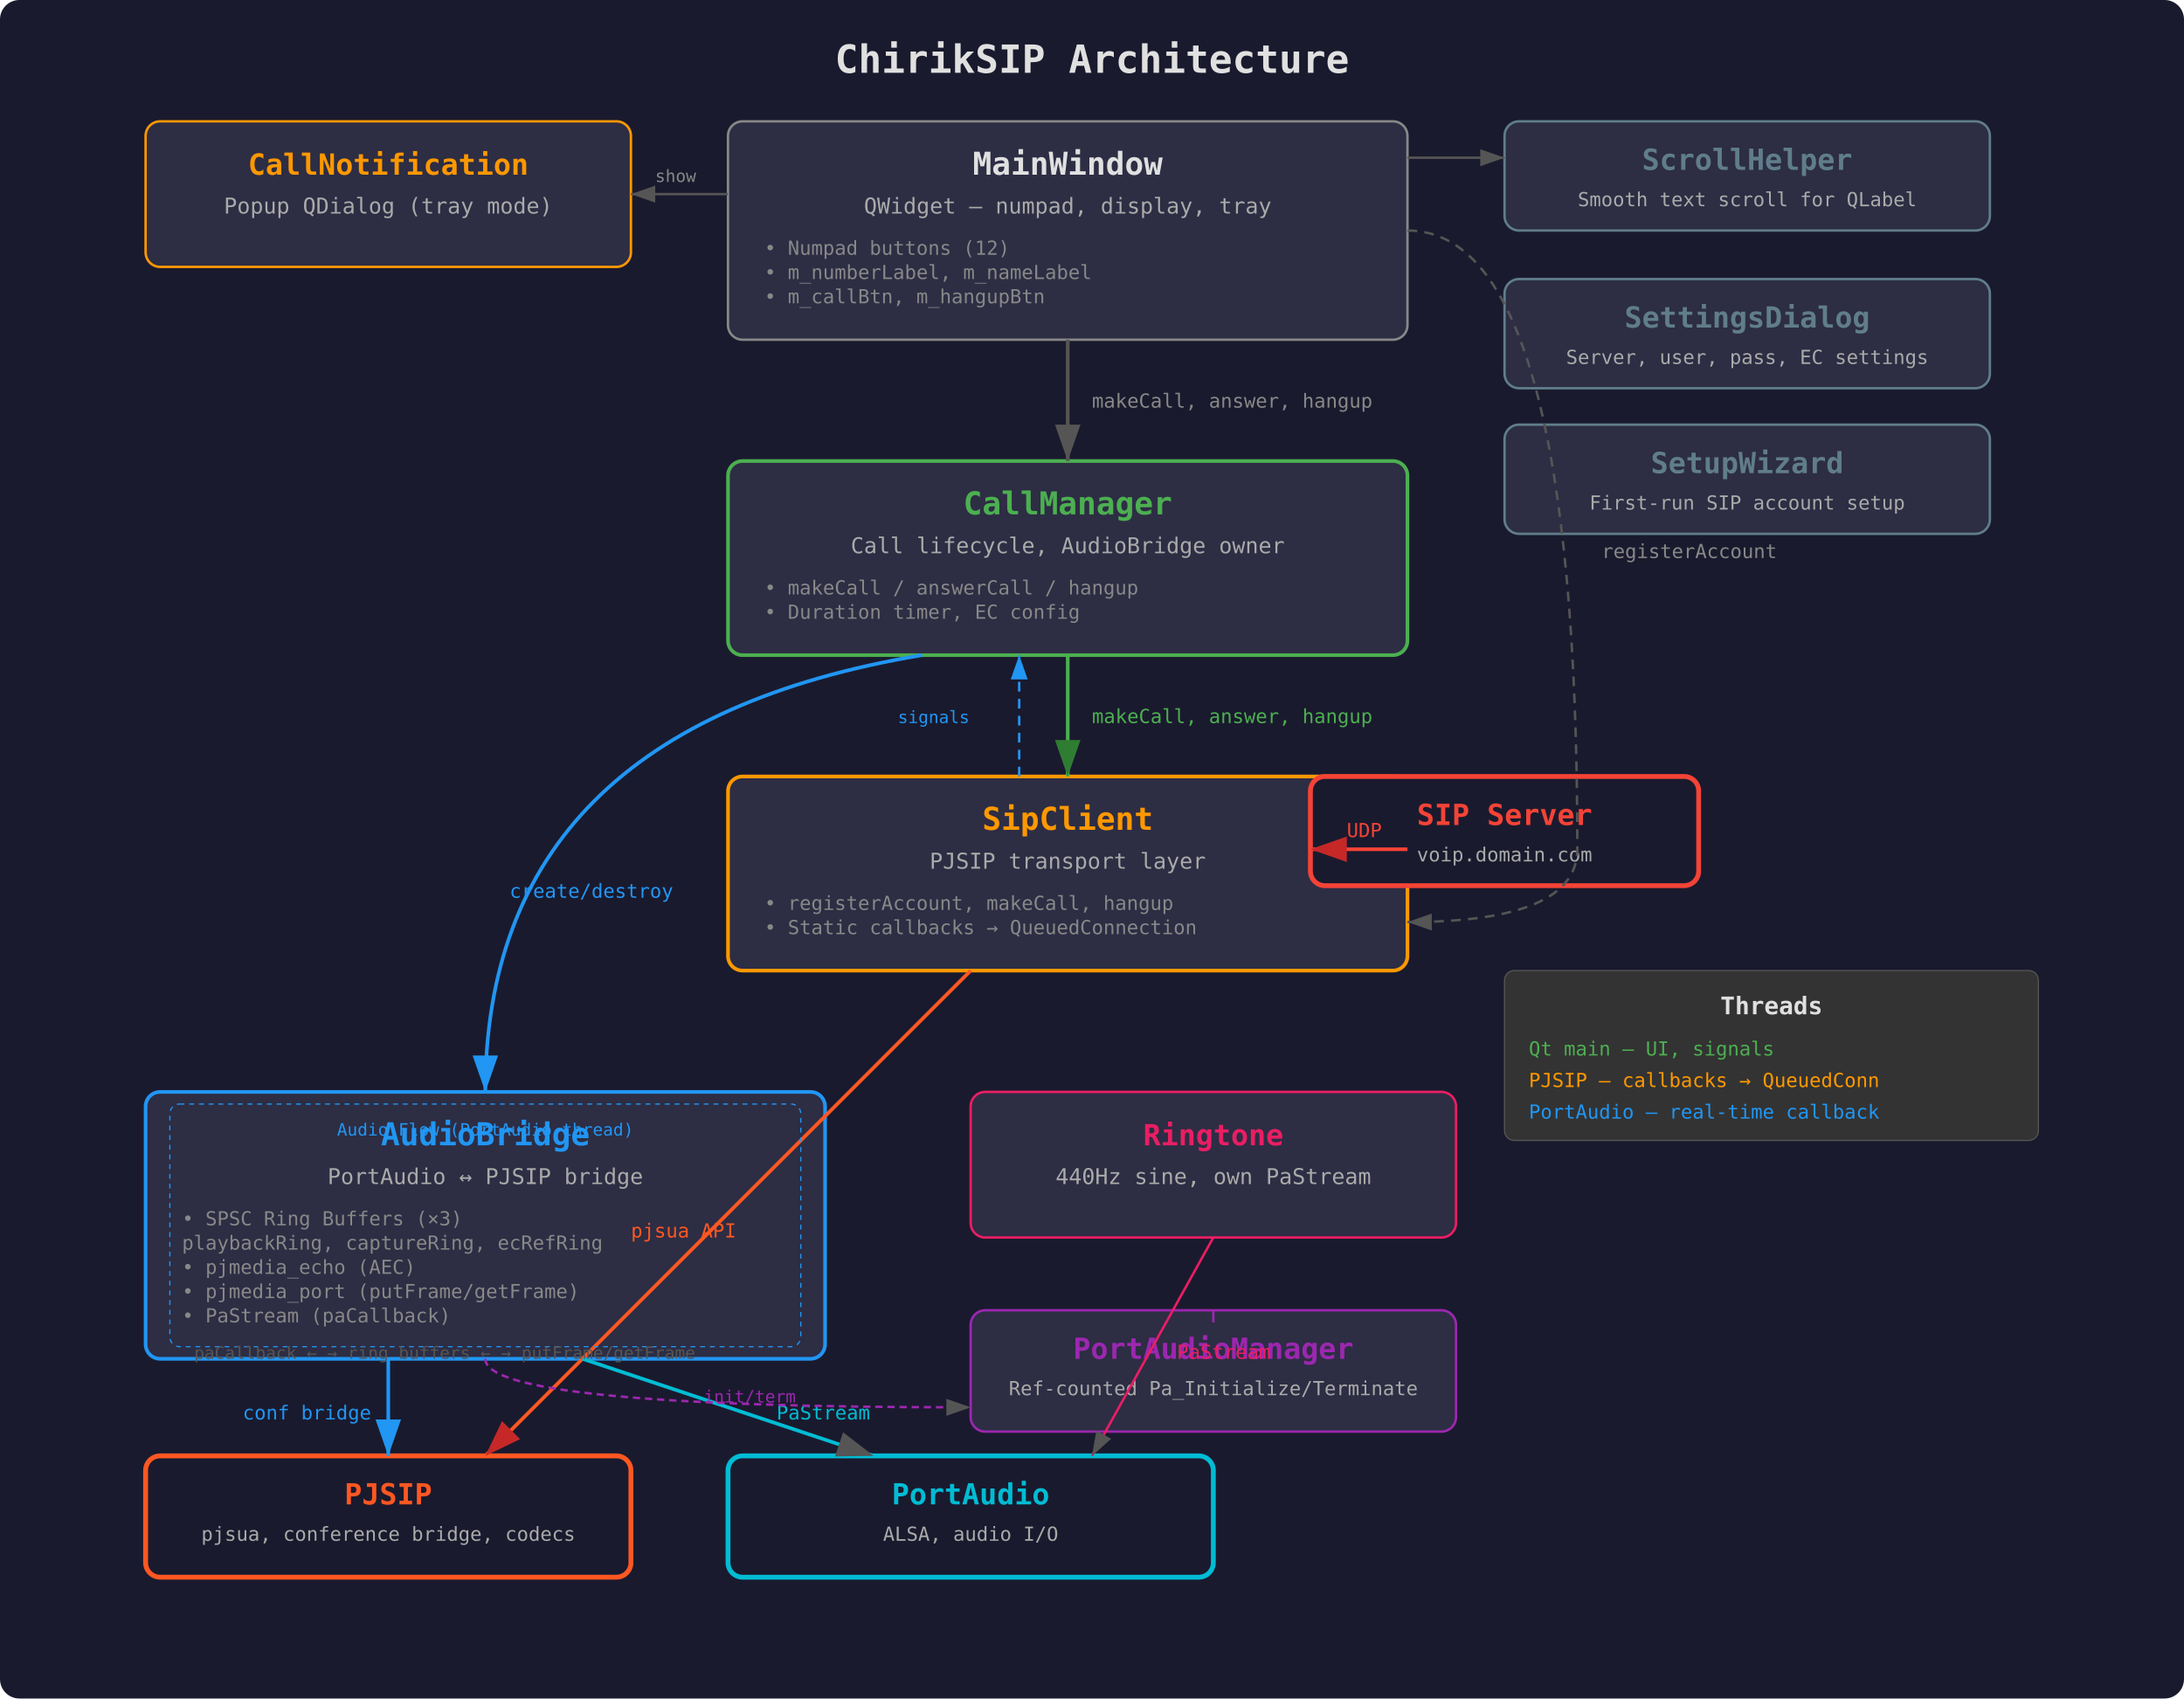
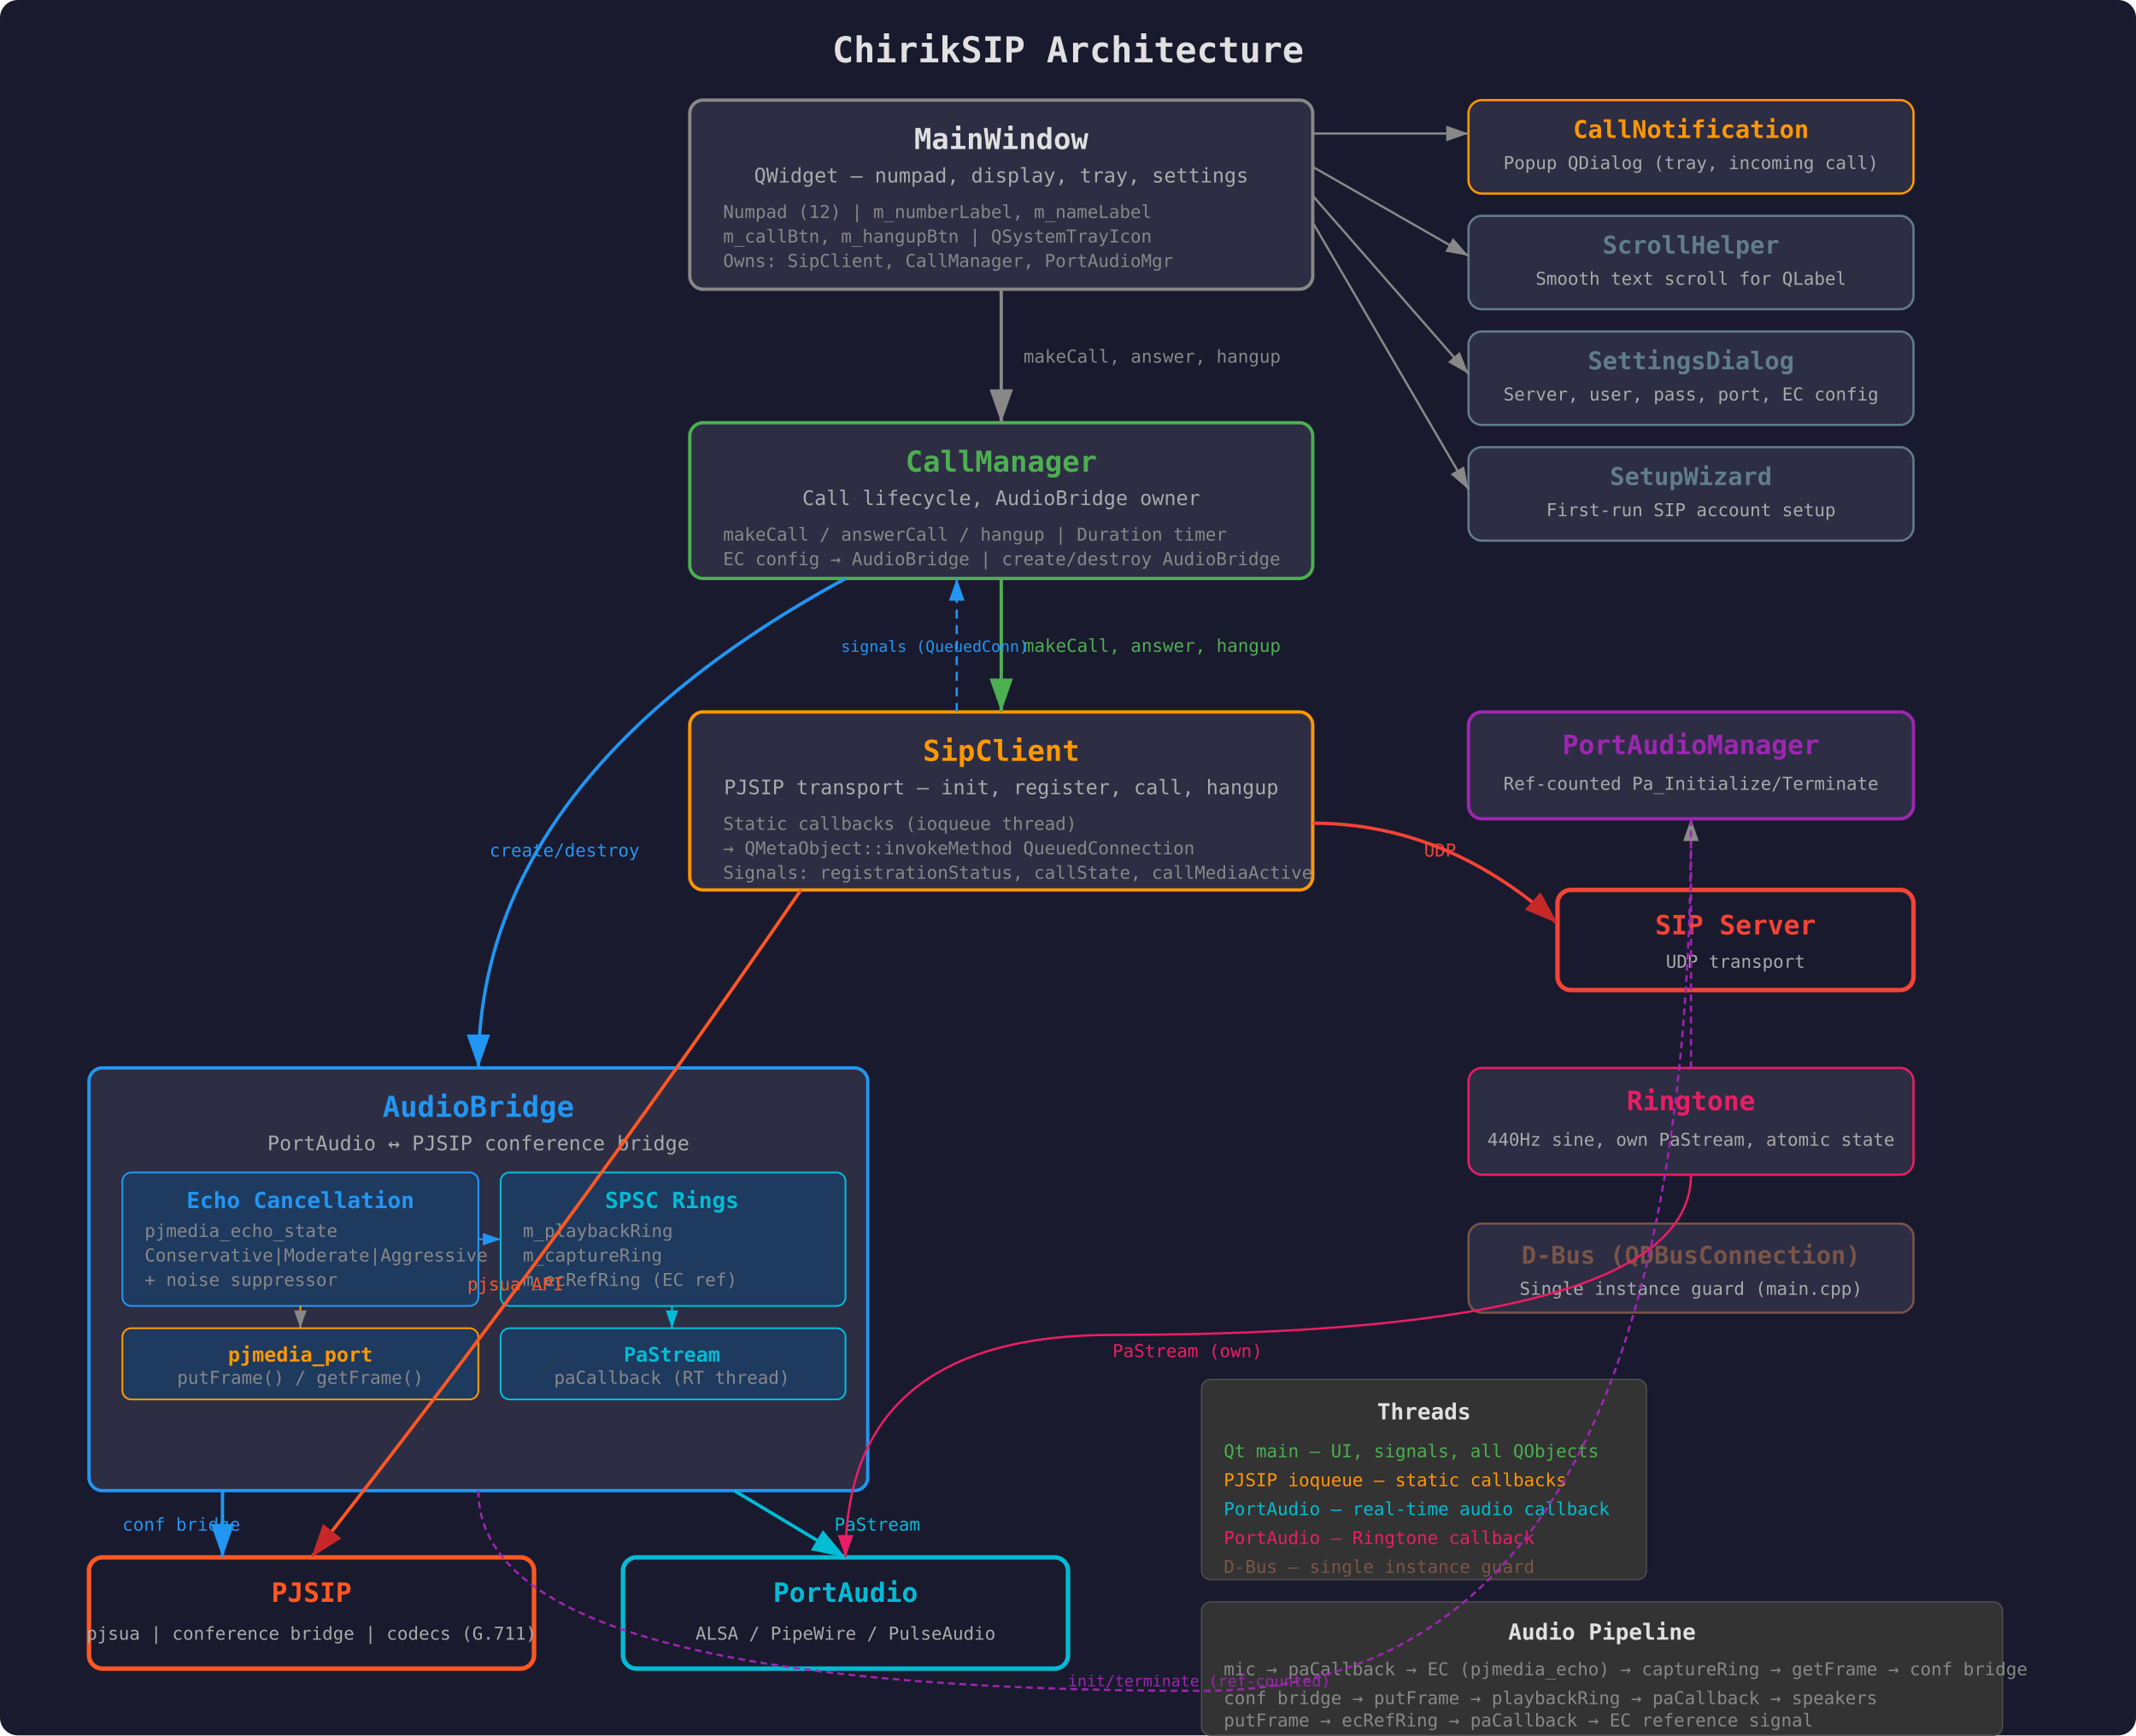
- <svg xmlns="http://www.w3.org/2000/svg" viewBox="0 0 900 700" font-family="monospace" font-size="11">
+ <svg xmlns="http://www.w3.org/2000/svg" viewBox="0 0 960 780" font-family="monospace" font-size="11">
  <defs>
-     <marker id="arrow" markerWidth="10" markerHeight="7" refX="10" refY="3.5" orient="auto">
-       <polygon points="0 0, 10 3.5, 0 7" fill="#555" />
+     <marker id="arr" markerWidth="10" markerHeight="7" refX="10" refY="3.5" orient="auto">
+       <polygon points="0 0, 10 3.5, 0 7" fill="#888" />
    </marker>
-     <marker id="arrow-blue" markerWidth="10" markerHeight="7" refX="10" refY="3.5" orient="auto">
+     <marker id="arr-blue" markerWidth="10" markerHeight="7" refX="10" refY="3.5" orient="auto">
      <polygon points="0 0, 10 3.5, 0 7" fill="#2196F3" />
    </marker>
-     <marker id="arrow-red" markerWidth="10" markerHeight="7" refX="10" refY="3.5" orient="auto">
+     <marker id="arr-red" markerWidth="10" markerHeight="7" refX="10" refY="3.5" orient="auto">
      <polygon points="0 0, 10 3.5, 0 7" fill="#c62828" />
    </marker>
-     <marker id="arrow-green" markerWidth="10" markerHeight="7" refX="10" refY="3.5" orient="auto">
-       <polygon points="0 0, 10 3.5, 0 7" fill="#2e7d32" />
+     <marker id="arr-green" markerWidth="10" markerHeight="7" refX="10" refY="3.5" orient="auto">
+       <polygon points="0 0, 10 3.5, 0 7" fill="#4CAF50" />
+     </marker>
+     <marker id="arr-cyan" markerWidth="10" markerHeight="7" refX="10" refY="3.5" orient="auto">
+       <polygon points="0 0, 10 3.5, 0 7" fill="#00BCD4" />
+     </marker>
+     <marker id="arr-pink" markerWidth="10" markerHeight="7" refX="10" refY="3.5" orient="auto">
+       <polygon points="0 0, 10 3.5, 0 7" fill="#e91e63" />
    </marker>
  </defs>
-   <rect width="900" height="700" fill="#1a1a2e" rx="8" />
-   <text x="450" y="30" text-anchor="middle" fill="#e0e0e0" font-size="16" font-weight="bold">ChirikSIP Architecture</text>
-   <rect x="300" y="50" width="280" height="90" rx="6" fill="#2d2d44" stroke="#888" stroke-width="1" />
-   <text x="440" y="72" text-anchor="middle" fill="#e0e0e0" font-size="13" font-weight="bold">MainWindow</text>
-   <text x="440" y="88" text-anchor="middle" fill="#aaa" font-size="9">QWidget — numpad, display, tray</text>
-   <text x="315" y="105" fill="#888" font-size="8">• Numpad buttons (12)</text>
-   <text x="315" y="115" fill="#888" font-size="8">• m_numberLabel, m_nameLabel</text>
-   <text x="315" y="125" fill="#888" font-size="8">• m_callBtn, m_hangupBtn</text>
-   <rect x="300" y="190" width="280" height="80" rx="6" fill="#2d2d44" stroke="#4CAF50" stroke-width="1.5" />
-   <text x="440" y="212" text-anchor="middle" fill="#4CAF50" font-size="13" font-weight="bold">CallManager</text>
-   <text x="440" y="228" text-anchor="middle" fill="#aaa" font-size="9">Call lifecycle, AudioBridge owner</text>
-   <text x="315" y="245" fill="#888" font-size="8">• makeCall / answerCall / hangup</text>
-   <text x="315" y="255" fill="#888" font-size="8">• Duration timer, EC config</text>
-   <rect x="300" y="320" width="280" height="80" rx="6" fill="#2d2d44" stroke="#FF9800" stroke-width="1.5" />
-   <text x="440" y="342" text-anchor="middle" fill="#FF9800" font-size="13" font-weight="bold">SipClient</text>
-   <text x="440" y="358" text-anchor="middle" fill="#aaa" font-size="9">PJSIP transport layer</text>
-   <text x="315" y="375" fill="#888" font-size="8">• registerAccount, makeCall, hangup</text>
-   <text x="315" y="385" fill="#888" font-size="8">• Static callbacks → QueuedConnection</text>
-   <rect x="60" y="450" width="280" height="110" rx="6" fill="#2d2d44" stroke="#2196F3" stroke-width="1.5" />
-   <text x="200" y="472" text-anchor="middle" fill="#2196F3" font-size="13" font-weight="bold">AudioBridge</text>
-   <text x="200" y="488" text-anchor="middle" fill="#aaa" font-size="9">PortAudio ↔ PJSIP bridge</text>
-   <text x="75" y="505" fill="#888" font-size="8">• SPSC Ring Buffers (×3)</text>
-   <text x="75" y="515" fill="#888" font-size="8">  playbackRing, captureRing, ecRefRing</text>
-   <text x="75" y="525" fill="#888" font-size="8">• pjmedia_echo (AEC)</text>
-   <text x="75" y="535" fill="#888" font-size="8">• pjmedia_port (putFrame/getFrame)</text>
-   <text x="75" y="545" fill="#888" font-size="8">• PaStream (paCallback)</text>
-   <rect x="400" y="450" width="200" height="60" rx="6" fill="#2d2d44" stroke="#e91e63" stroke-width="1" />
-   <text x="500" y="472" text-anchor="middle" fill="#e91e63" font-size="12" font-weight="bold">Ringtone</text>
-   <text x="500" y="488" text-anchor="middle" fill="#aaa" font-size="9">440Hz sine, own PaStream</text>
-   <rect x="400" y="540" width="200" height="50" rx="6" fill="#2d2d44" stroke="#9c27b0" stroke-width="1" />
-   <text x="500" y="560" text-anchor="middle" fill="#9c27b0" font-size="12" font-weight="bold">PortAudioManager</text>
-   <text x="500" y="575" text-anchor="middle" fill="#aaa" font-size="8">Ref-counted Pa_Initialize/Terminate</text>
-   <rect x="60" y="50" width="200" height="60" rx="6" fill="#2d2d44" stroke="#ff9800" stroke-width="1" />
-   <text x="160" y="72" text-anchor="middle" fill="#ff9800" font-size="12" font-weight="bold">CallNotification</text>
-   <text x="160" y="88" text-anchor="middle" fill="#aaa" font-size="9">Popup QDialog (tray mode)</text>
-   <rect x="620" y="50" width="200" height="45" rx="6" fill="#2d2d44" stroke="#607d8b" stroke-width="1" />
-   <text x="720" y="70" text-anchor="middle" fill="#607d8b" font-size="12" font-weight="bold">ScrollHelper</text>
-   <text x="720" y="85" text-anchor="middle" fill="#aaa" font-size="8">Smooth text scroll for QLabel</text>
-   <rect x="620" y="115" width="200" height="45" rx="6" fill="#2d2d44" stroke="#607d8b" stroke-width="1" />
-   <text x="720" y="135" text-anchor="middle" fill="#607d8b" font-size="12" font-weight="bold">SettingsDialog</text>
-   <text x="720" y="150" text-anchor="middle" fill="#aaa" font-size="8">Server, user, pass, EC settings</text>
-   <rect x="620" y="175" width="200" height="45" rx="6" fill="#2d2d44" stroke="#607d8b" stroke-width="1" />
-   <text x="720" y="195" text-anchor="middle" fill="#607d8b" font-size="12" font-weight="bold">SetupWizard</text>
-   <text x="720" y="210" text-anchor="middle" fill="#aaa" font-size="8">First-run SIP account setup</text>
-   <rect x="60" y="600" width="200" height="50" rx="6" fill="#1a1a2e" stroke="#FF5722" stroke-width="2" />
-   <text x="160" y="620" text-anchor="middle" fill="#FF5722" font-size="12" font-weight="bold">PJSIP</text>
-   <text x="160" y="635" text-anchor="middle" fill="#aaa" font-size="8">pjsua, conference bridge, codecs</text>
-   <rect x="300" y="600" width="200" height="50" rx="6" fill="#1a1a2e" stroke="#00BCD4" stroke-width="2" />
-   <text x="400" y="620" text-anchor="middle" fill="#00BCD4" font-size="12" font-weight="bold">PortAudio</text>
-   <text x="400" y="635" text-anchor="middle" fill="#aaa" font-size="8">ALSA, audio I/O</text>
-   <rect x="540" y="320" width="160" height="45" rx="6" fill="#1a1a2e" stroke="#f44336" stroke-width="2" />
-   <text x="620" y="340" text-anchor="middle" fill="#f44336" font-size="12" font-weight="bold">SIP Server</text>
-   <text x="620" y="355" text-anchor="middle" fill="#aaa" font-size="8">voip.domain.com</text>
-   <line x1="440" y1="140" x2="440" y2="190" stroke="#555" stroke-width="1.5" marker-end="url(#arrow)" />
-   <text x="450" y="168" fill="#888" font-size="8">makeCall, answer, hangup</text>
-   <path d="M 580 95 Q 650 95 650 350 Q 650 380 580 380" fill="none" stroke="#555" stroke-width="1" stroke-dasharray="4,3" marker-end="url(#arrow)" />
-   <text x="660" y="230" fill="#888" font-size="8">registerAccount</text>
-   <line x1="300" y1="80" x2="260" y2="80" stroke="#555" stroke-width="1" marker-end="url(#arrow)" />
-   <text x="270" y="75" fill="#888" font-size="7">show</text>
-   <line x1="580" y1="65" x2="620" y2="65" stroke="#555" stroke-width="1" marker-end="url(#arrow)" />
-   <line x1="440" y1="270" x2="440" y2="320" stroke="#4CAF50" stroke-width="1.5" marker-end="url(#arrow-green)" />
-   <text x="450" y="298" fill="#4CAF50" font-size="8">makeCall, answer, hangup</text>
-   <line x1="420" y1="320" x2="420" y2="270" stroke="#2196F3" stroke-width="1" stroke-dasharray="4,3" marker-end="url(#arrow-blue)" />
-   <text x="370" y="298" fill="#2196F3" font-size="7">signals</text>
-   <path d="M 380 270 Q 200 300 200 450" fill="none" stroke="#2196F3" stroke-width="1.5" marker-end="url(#arrow-blue)" />
-   <text x="210" y="370" fill="#2196F3" font-size="8">create/destroy</text>
-   <line x1="400" y1="400" x2="200" y2="600" stroke="#FF5722" stroke-width="1.5" marker-end="url(#arrow-red)" />
-   <text x="260" y="510" fill="#FF5722" font-size="8">pjsua API</text>
-   <line x1="160" y1="560" x2="160" y2="600" stroke="#2196F3" stroke-width="1.5" marker-end="url(#arrow-blue)" />
-   <text x="100" y="585" fill="#2196F3" font-size="8">conf bridge</text>
-   <line x1="240" y1="560" x2="360" y2="600" stroke="#00BCD4" stroke-width="1.5" marker-end="url(#arrow)" />
-   <text x="320" y="585" fill="#00BCD4" font-size="8">PaStream</text>
-   <line x1="500" y1="510" x2="450" y2="600" stroke="#e91e63" stroke-width="1" marker-end="url(#arrow)" />
-   <text x="485" y="560" fill="#e91e63" font-size="8">PaStream</text>
-   <line x1="500" y1="540" x2="500" y2="545" stroke="#9c27b0" stroke-width="1" />
-   <path d="M 200 560 Q 200 580 400 580" fill="none" stroke="#9c27b0" stroke-width="1" stroke-dasharray="3,2" marker-end="url(#arrow)" />
-   <text x="290" y="578" fill="#9c27b0" font-size="7">init/term</text>
-   <line x1="580" y1="350" x2="540" y2="350" stroke="#f44336" stroke-width="1.5" marker-end="url(#arrow-red)" />
-   <text x="555" y="345" fill="#f44336" font-size="8">UDP</text>
-   <rect x="70" y="455" width="260" height="100" rx="4" fill="none" stroke="#2196F3" stroke-width="0.5" stroke-dasharray="2,2" />
-   <text x="200" y="468" text-anchor="middle" fill="#2196F3" font-size="7">Audio Flow (PortAudio thread)</text>
-   <text x="80" y="560" fill="#555" font-size="7">paCallback ← → ring buffers ← → putFrame/getFrame</text>
-   <rect x="620" y="400" width="220" height="70" rx="4" fill="#333" stroke="#555" stroke-width="0.5" />
-   <text x="730" y="418" text-anchor="middle" fill="#e0e0e0" font-size="10" font-weight="bold">Threads</text>
-   <text x="630" y="435" fill="#4CAF50" font-size="8">Qt main — UI, signals</text>
-   <text x="630" y="448" fill="#FF9800" font-size="8">PJSIP — callbacks → QueuedConn</text>
-   <text x="630" y="461" fill="#2196F3" font-size="8">PortAudio — real-time callback</text>
+   <rect width="960" height="780" fill="#1a1a2e" rx="8" />
+   <text x="480" y="28" text-anchor="middle" fill="#e0e0e0" font-size="16" font-weight="bold">ChirikSIP Architecture</text>
+   <rect x="310" y="45" width="280" height="85" rx="6" fill="#2d2d44" stroke="#888" stroke-width="1.5" />
+   <text x="450" y="67" text-anchor="middle" fill="#e0e0e0" font-size="13" font-weight="bold">MainWindow</text>
+   <text x="450" y="82" text-anchor="middle" fill="#aaa" font-size="9">QWidget — numpad, display, tray, settings</text>
+   <text x="325" y="98" fill="#888" font-size="8">Numpad (12) | m_numberLabel, m_nameLabel</text>
+   <text x="325" y="109" fill="#888" font-size="8">m_callBtn, m_hangupBtn | QSystemTrayIcon</text>
+   <text x="325" y="120" fill="#888" font-size="8">Owns: SipClient, CallManager, PortAudioMgr</text>
+   <rect x="660" y="45" width="200" height="42" rx="6" fill="#2d2d44" stroke="#ff9800" stroke-width="1" />
+   <text x="760" y="62" text-anchor="middle" fill="#ff9800" font-size="11" font-weight="bold">CallNotification</text>
+   <text x="760" y="76" text-anchor="middle" fill="#aaa" font-size="8">Popup QDialog (tray, incoming call)</text>
+   <rect x="660" y="97" width="200" height="42" rx="6" fill="#2d2d44" stroke="#607d8b" stroke-width="1" />
+   <text x="760" y="114" text-anchor="middle" fill="#607d8b" font-size="11" font-weight="bold">ScrollHelper</text>
+   <text x="760" y="128" text-anchor="middle" fill="#aaa" font-size="8">Smooth text scroll for QLabel</text>
+   <rect x="660" y="149" width="200" height="42" rx="6" fill="#2d2d44" stroke="#607d8b" stroke-width="1" />
+   <text x="760" y="166" text-anchor="middle" fill="#607d8b" font-size="11" font-weight="bold">SettingsDialog</text>
+   <text x="760" y="180" text-anchor="middle" fill="#aaa" font-size="8">Server, user, pass, port, EC config</text>
+   <rect x="660" y="201" width="200" height="42" rx="6" fill="#2d2d44" stroke="#607d8b" stroke-width="1" />
+   <text x="760" y="218" text-anchor="middle" fill="#607d8b" font-size="11" font-weight="bold">SetupWizard</text>
+   <text x="760" y="232" text-anchor="middle" fill="#aaa" font-size="8">First-run SIP account setup</text>
+   <rect x="310" y="190" width="280" height="70" rx="6" fill="#2d2d44" stroke="#4CAF50" stroke-width="1.5" />
+   <text x="450" y="212" text-anchor="middle" fill="#4CAF50" font-size="13" font-weight="bold">CallManager</text>
+   <text x="450" y="227" text-anchor="middle" fill="#aaa" font-size="9">Call lifecycle, AudioBridge owner</text>
+   <text x="325" y="243" fill="#888" font-size="8">makeCall / answerCall / hangup | Duration timer</text>
+   <text x="325" y="254" fill="#888" font-size="8">EC config → AudioBridge | create/destroy AudioBridge</text>
+   <rect x="310" y="320" width="280" height="80" rx="6" fill="#2d2d44" stroke="#FF9800" stroke-width="1.5" />
+   <text x="450" y="342" text-anchor="middle" fill="#FF9800" font-size="13" font-weight="bold">SipClient</text>
+   <text x="450" y="357" text-anchor="middle" fill="#aaa" font-size="9">PJSIP transport — init, register, call, hangup</text>
+   <text x="325" y="373" fill="#888" font-size="8">Static callbacks (ioqueue thread)</text>
+   <text x="325" y="384" fill="#888" font-size="8">→ QMetaObject::invokeMethod QueuedConnection</text>
+   <text x="325" y="395" fill="#888" font-size="8">Signals: registrationStatus, callState, callMediaActive</text>
+   <rect x="660" y="320" width="200" height="48" rx="6" fill="#2d2d44" stroke="#9c27b0" stroke-width="1.5" />
+   <text x="760" y="339" text-anchor="middle" fill="#9c27b0" font-size="12" font-weight="bold">PortAudioManager</text>
+   <text x="760" y="355" text-anchor="middle" fill="#aaa" font-size="8">Ref-counted Pa_Initialize/Terminate</text>
+   <rect x="700" y="400" width="160" height="45" rx="6" fill="#1a1a2e" stroke="#f44336" stroke-width="2" />
+   <text x="780" y="420" text-anchor="middle" fill="#f44336" font-size="12" font-weight="bold">SIP Server</text>
+   <text x="780" y="435" text-anchor="middle" fill="#aaa" font-size="8">UDP transport</text>
+   <rect x="40" y="480" width="350" height="190" rx="6" fill="#2d2d44" stroke="#2196F3" stroke-width="1.5" />
+   <text x="215" y="502" text-anchor="middle" fill="#2196F3" font-size="13" font-weight="bold">AudioBridge</text>
+   <text x="215" y="517" text-anchor="middle" fill="#aaa" font-size="9">PortAudio ↔ PJSIP conference bridge</text>
+   <rect x="55" y="527" width="160" height="60" rx="4" fill="#1e3a5f" stroke="#2196F3" stroke-width="0.8" />
+   <text x="135" y="543" text-anchor="middle" fill="#2196F3" font-size="10" font-weight="bold">Echo Cancellation</text>
+   <text x="65" y="556" fill="#888" font-size="8">pjmedia_echo_state</text>
+   <text x="65" y="567" fill="#888" font-size="8">Conservative|Moderate|Aggressive</text>
+   <text x="65" y="578" fill="#888" font-size="8">+ noise suppressor</text>
+   <rect x="225" y="527" width="155" height="60" rx="4" fill="#1e3a5f" stroke="#00BCD4" stroke-width="0.8" />
+   <text x="302" y="543" text-anchor="middle" fill="#00BCD4" font-size="10" font-weight="bold">SPSC Rings</text>
+   <text x="235" y="556" fill="#888" font-size="8">m_playbackRing</text>
+   <text x="235" y="567" fill="#888" font-size="8">m_captureRing</text>
+   <text x="235" y="578" fill="#888" font-size="8">m_ecRefRing (EC ref)</text>
+   <rect x="55" y="597" width="160" height="32" rx="4" fill="#1e3a5f" stroke="#FF9800" stroke-width="0.8" />
+   <text x="135" y="612" text-anchor="middle" fill="#FF9800" font-size="9" font-weight="bold">pjmedia_port</text>
+   <text x="135" y="622" text-anchor="middle" fill="#888" font-size="8">putFrame() / getFrame()</text>
+   <rect x="225" y="597" width="155" height="32" rx="4" fill="#1e3a5f" stroke="#00BCD4" stroke-width="0.8" />
+   <text x="302" y="612" text-anchor="middle" fill="#00BCD4" font-size="9" font-weight="bold">PaStream</text>
+   <text x="302" y="622" text-anchor="middle" fill="#888" font-size="8">paCallback (RT thread)</text>
+   <line x1="215" y1="557" x2="225" y2="557" stroke="#2196F3" stroke-width="0.8" marker-end="url(#arr-blue)" />
+   <line x1="135" y1="587" x2="135" y2="597" stroke="#FF9800" stroke-width="0.8" marker-end="url(#arr)" />
+   <line x1="302" y1="587" x2="302" y2="597" stroke="#00BCD4" stroke-width="0.8" marker-end="url(#arr-cyan)" />
+   <rect x="660" y="480" width="200" height="48" rx="6" fill="#2d2d44" stroke="#e91e63" stroke-width="1" />
+   <text x="760" y="499" text-anchor="middle" fill="#e91e63" font-size="12" font-weight="bold">Ringtone</text>
+   <text x="760" y="515" text-anchor="middle" fill="#aaa" font-size="8">440Hz sine, own PaStream, atomic state</text>
+   <rect x="660" y="550" width="200" height="40" rx="6" fill="#2d2d44" stroke="#795548" stroke-width="1" />
+   <text x="760" y="568" text-anchor="middle" fill="#795548" font-size="11" font-weight="bold">D-Bus (QDBusConnection)</text>
+   <text x="760" y="582" text-anchor="middle" fill="#aaa" font-size="8">Single instance guard (main.cpp)</text>
+   <rect x="40" y="700" width="200" height="50" rx="6" fill="#1a1a2e" stroke="#FF5722" stroke-width="2" />
+   <text x="140" y="720" text-anchor="middle" fill="#FF5722" font-size="12" font-weight="bold">PJSIP</text>
+   <text x="140" y="737" text-anchor="middle" fill="#aaa" font-size="8">pjsua | conference bridge | codecs (G.711)</text>
+   <rect x="280" y="700" width="200" height="50" rx="6" fill="#1a1a2e" stroke="#00BCD4" stroke-width="2" />
+   <text x="380" y="720" text-anchor="middle" fill="#00BCD4" font-size="12" font-weight="bold">PortAudio</text>
+   <text x="380" y="737" text-anchor="middle" fill="#aaa" font-size="8">ALSA / PipeWire / PulseAudio</text>
+   <rect x="540" y="620" width="200" height="90" rx="4" fill="#333" stroke="#555" stroke-width="0.5" />
+   <text x="640" y="638" text-anchor="middle" fill="#e0e0e0" font-size="10" font-weight="bold">Threads</text>
+   <text x="550" y="655" fill="#4CAF50" font-size="8">Qt main — UI, signals, all QObjects</text>
+   <text x="550" y="668" fill="#FF9800" font-size="8">PJSIP ioqueue — static callbacks</text>
+   <text x="550" y="681" fill="#00BCD4" font-size="8">PortAudio — real-time audio callback</text>
+   <text x="550" y="694" fill="#e91e63" font-size="8">PortAudio — Ringtone callback</text>
+   <text x="550" y="707" fill="#795548" font-size="8">D-Bus — single instance guard</text>
+   <rect x="540" y="720" width="360" height="60" rx="4" fill="#333" stroke="#555" stroke-width="0.5" />
+   <text x="720" y="737" text-anchor="middle" fill="#e0e0e0" font-size="10" font-weight="bold">Audio Pipeline</text>
+   <text x="550" y="753" fill="#888" font-size="8">mic → paCallback → EC (pjmedia_echo) → captureRing → getFrame → conf bridge</text>
+   <text x="550" y="766" fill="#888" font-size="8">conf bridge → putFrame → playbackRing → paCallback → speakers</text>
+   <text x="550" y="776" fill="#888" font-size="8">putFrame → ecRefRing → paCallback → EC reference signal</text>
+   <line x1="450" y1="130" x2="450" y2="190" stroke="#888" stroke-width="1.5" marker-end="url(#arr)" />
+   <text x="460" y="163" fill="#888" font-size="8">makeCall, answer, hangup</text>
+   <line x1="590" y1="60" x2="660" y2="60" stroke="#888" stroke-width="1" marker-end="url(#arr)" />
+   <line x1="590" y1="75" x2="660" y2="115" stroke="#888" stroke-width="1" marker-end="url(#arr)" />
+   <line x1="590" y1="88" x2="660" y2="168" stroke="#888" stroke-width="1" marker-end="url(#arr)" />
+   <line x1="590" y1="100" x2="660" y2="220" stroke="#888" stroke-width="1" marker-end="url(#arr)" />
+   <line x1="450" y1="260" x2="450" y2="320" stroke="#4CAF50" stroke-width="1.5" marker-end="url(#arr-green)" />
+   <text x="460" y="293" fill="#4CAF50" font-size="8">makeCall, answer, hangup</text>
+   <line x1="430" y1="320" x2="430" y2="260" stroke="#2196F3" stroke-width="1" stroke-dasharray="4,3" marker-end="url(#arr-blue)" />
+   <text x="378" y="293" fill="#2196F3" font-size="7">signals (QueuedConn)</text>
+   <path d="M 380 260 Q 215 350 215 480" fill="none" stroke="#2196F3" stroke-width="1.5" marker-end="url(#arr-blue)" />
+   <text x="220" y="385" fill="#2196F3" font-size="8">create/destroy</text>
+   <path d="M 590 370 Q 650 370 700 415" fill="none" stroke="#f44336" stroke-width="1.5" marker-end="url(#arr-red)" />
+   <text x="640" y="385" fill="#f44336" font-size="8">UDP</text>
+   <path d="M 360 400 Q 250 560 140 700" fill="none" stroke="#FF5722" stroke-width="1.5" marker-end="url(#arr-red)" />
+   <text x="210" y="580" fill="#FF5722" font-size="8">pjsua API</text>
+   <line x1="100" y1="670" x2="100" y2="700" stroke="#2196F3" stroke-width="1.5" marker-end="url(#arr-blue)" />
+   <text x="55" y="688" fill="#2196F3" font-size="8">conf bridge</text>
+   <line x1="330" y1="670" x2="380" y2="700" stroke="#00BCD4" stroke-width="1.5" marker-end="url(#arr-cyan)" />
+   <text x="375" y="688" fill="#00BCD4" font-size="8">PaStream</text>
+   <path d="M 760 528 Q 760 600 500 600 Q 380 600 380 700" fill="none" stroke="#e91e63" stroke-width="1" marker-end="url(#arr-pink)" />
+   <text x="500" y="610" fill="#e91e63" font-size="8">PaStream (own)</text>
+   <line x1="760" y1="480" x2="760" y2="368" stroke="#9c27b0" stroke-width="1" stroke-dasharray="3,2" marker-end="url(#arr)" />
+   <path d="M 215 670 Q 215 760 540 760 Q 760 760 760 368" fill="none" stroke="#9c27b0" stroke-width="1" stroke-dasharray="3,2" />
+   <text x="480" y="758" fill="#9c27b0" font-size="7">init/terminate (ref-counted)</text>
</svg>
